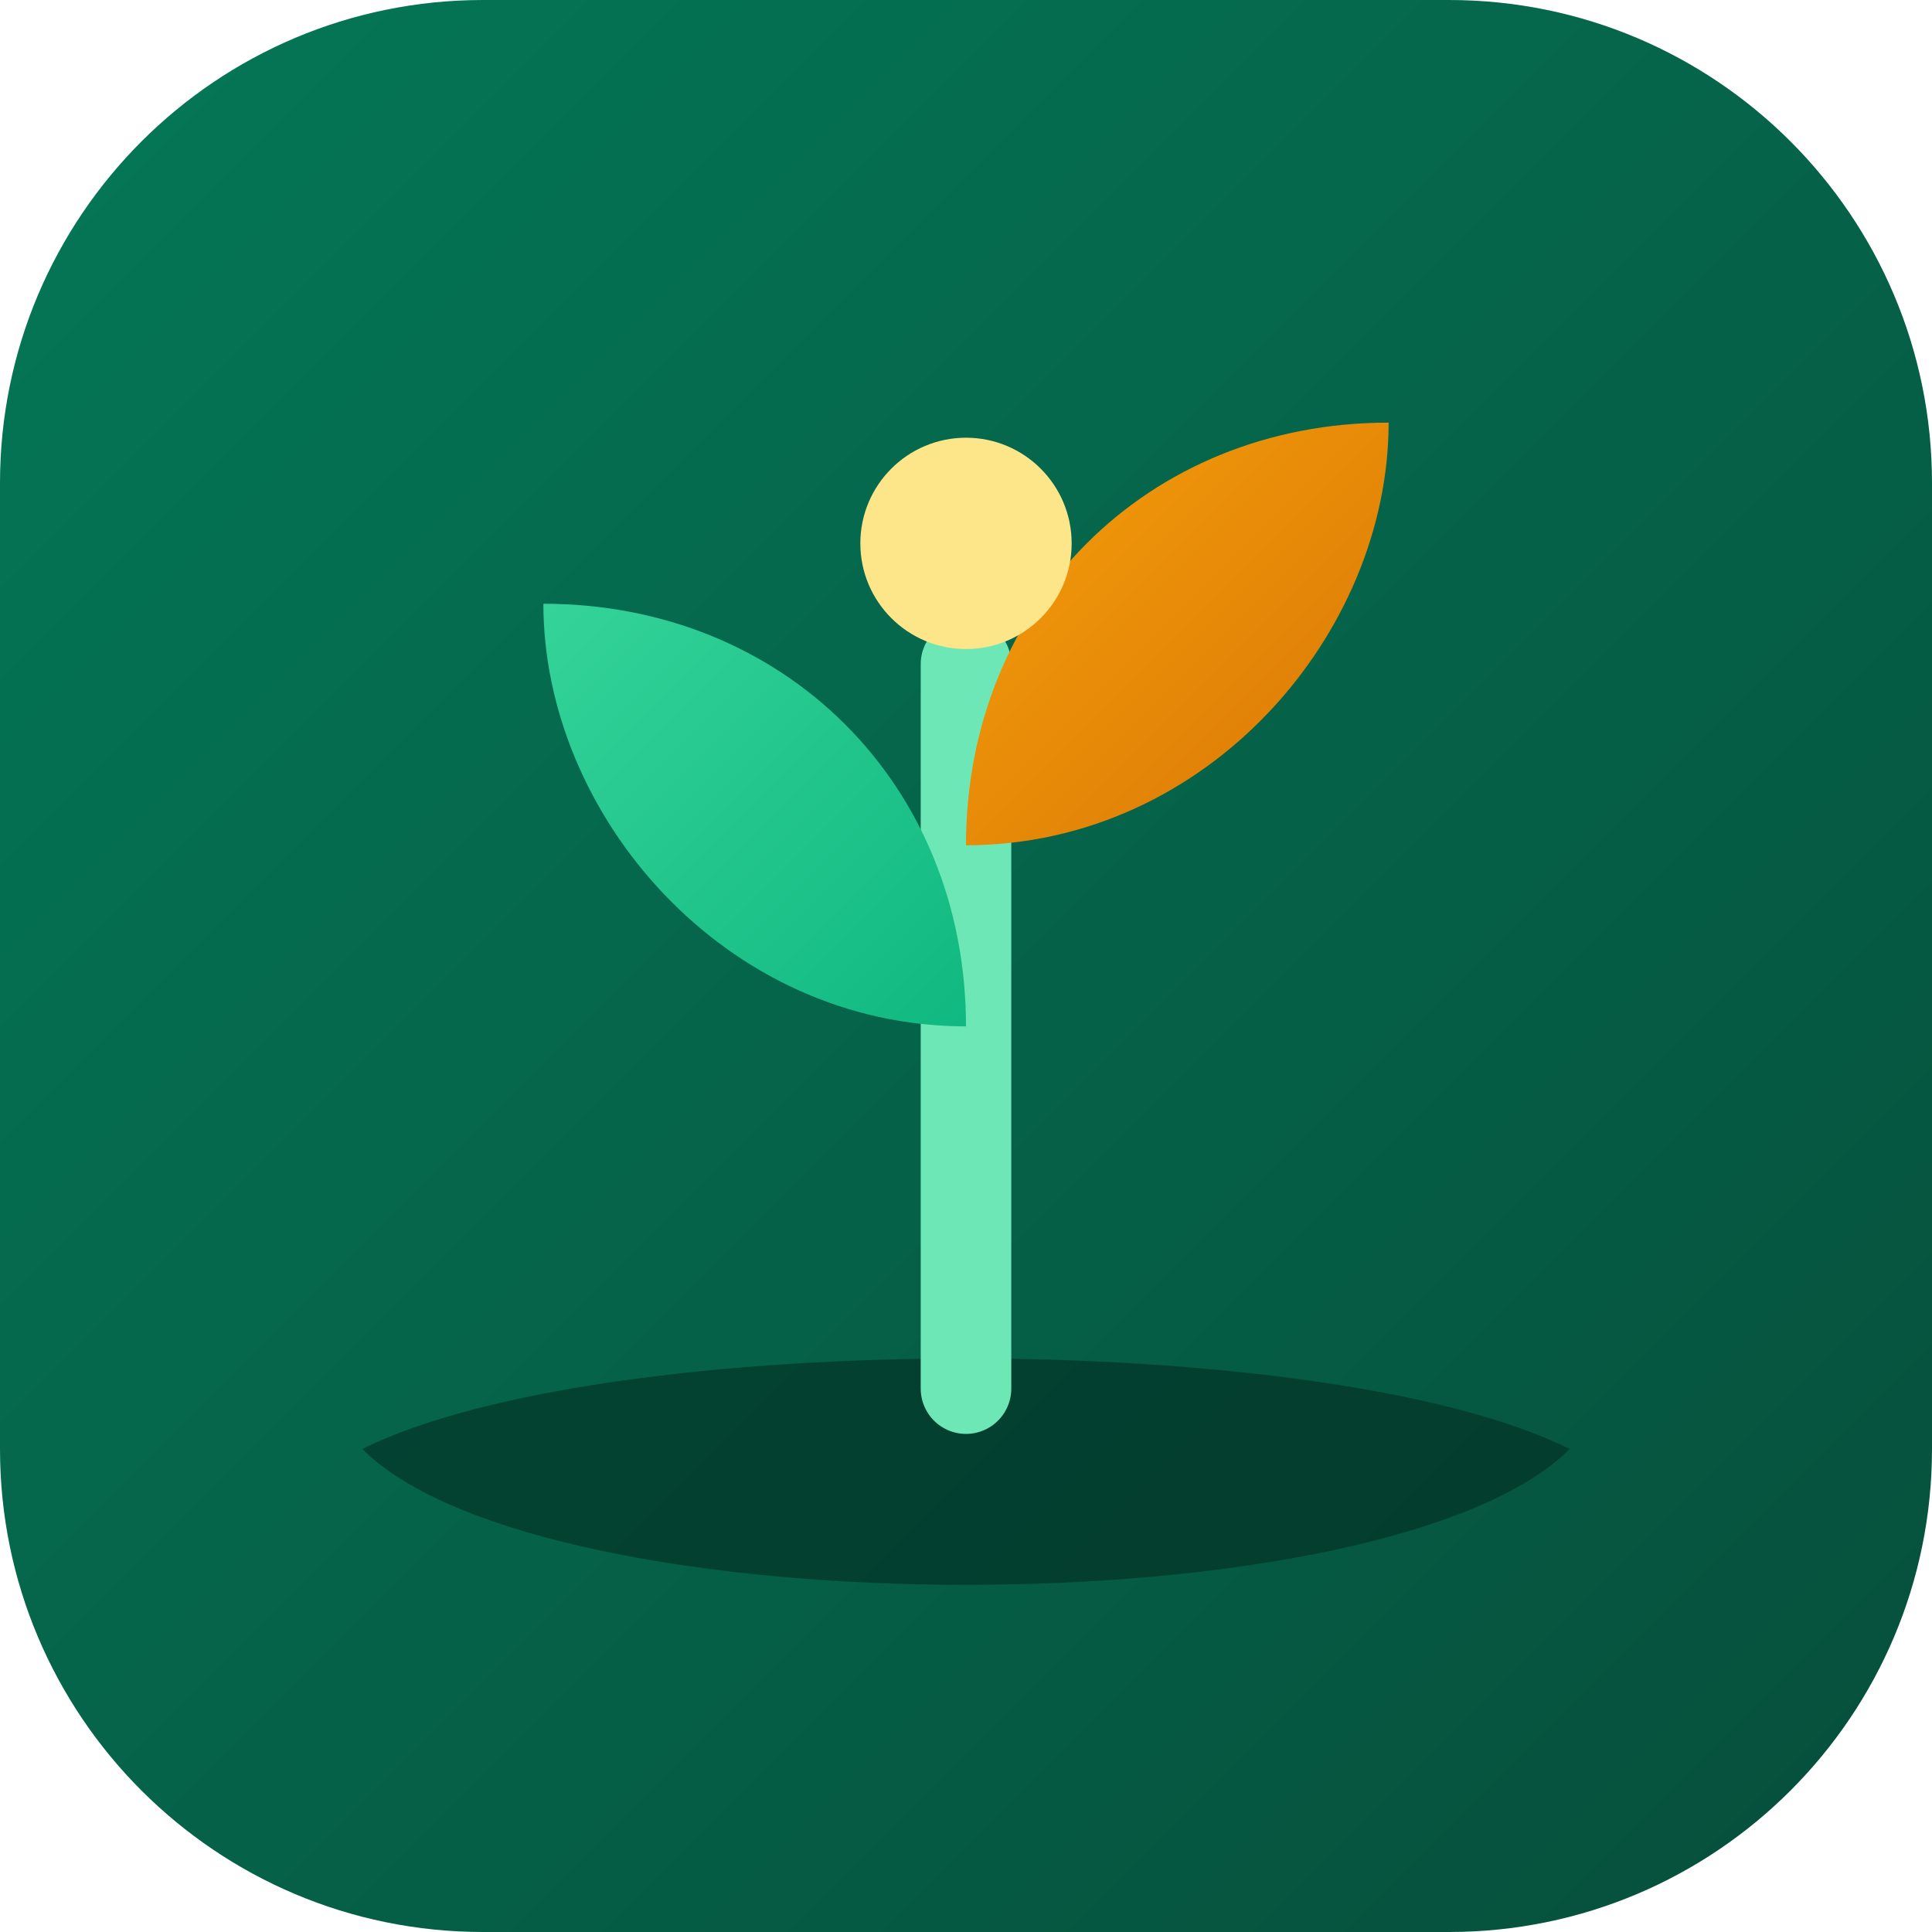
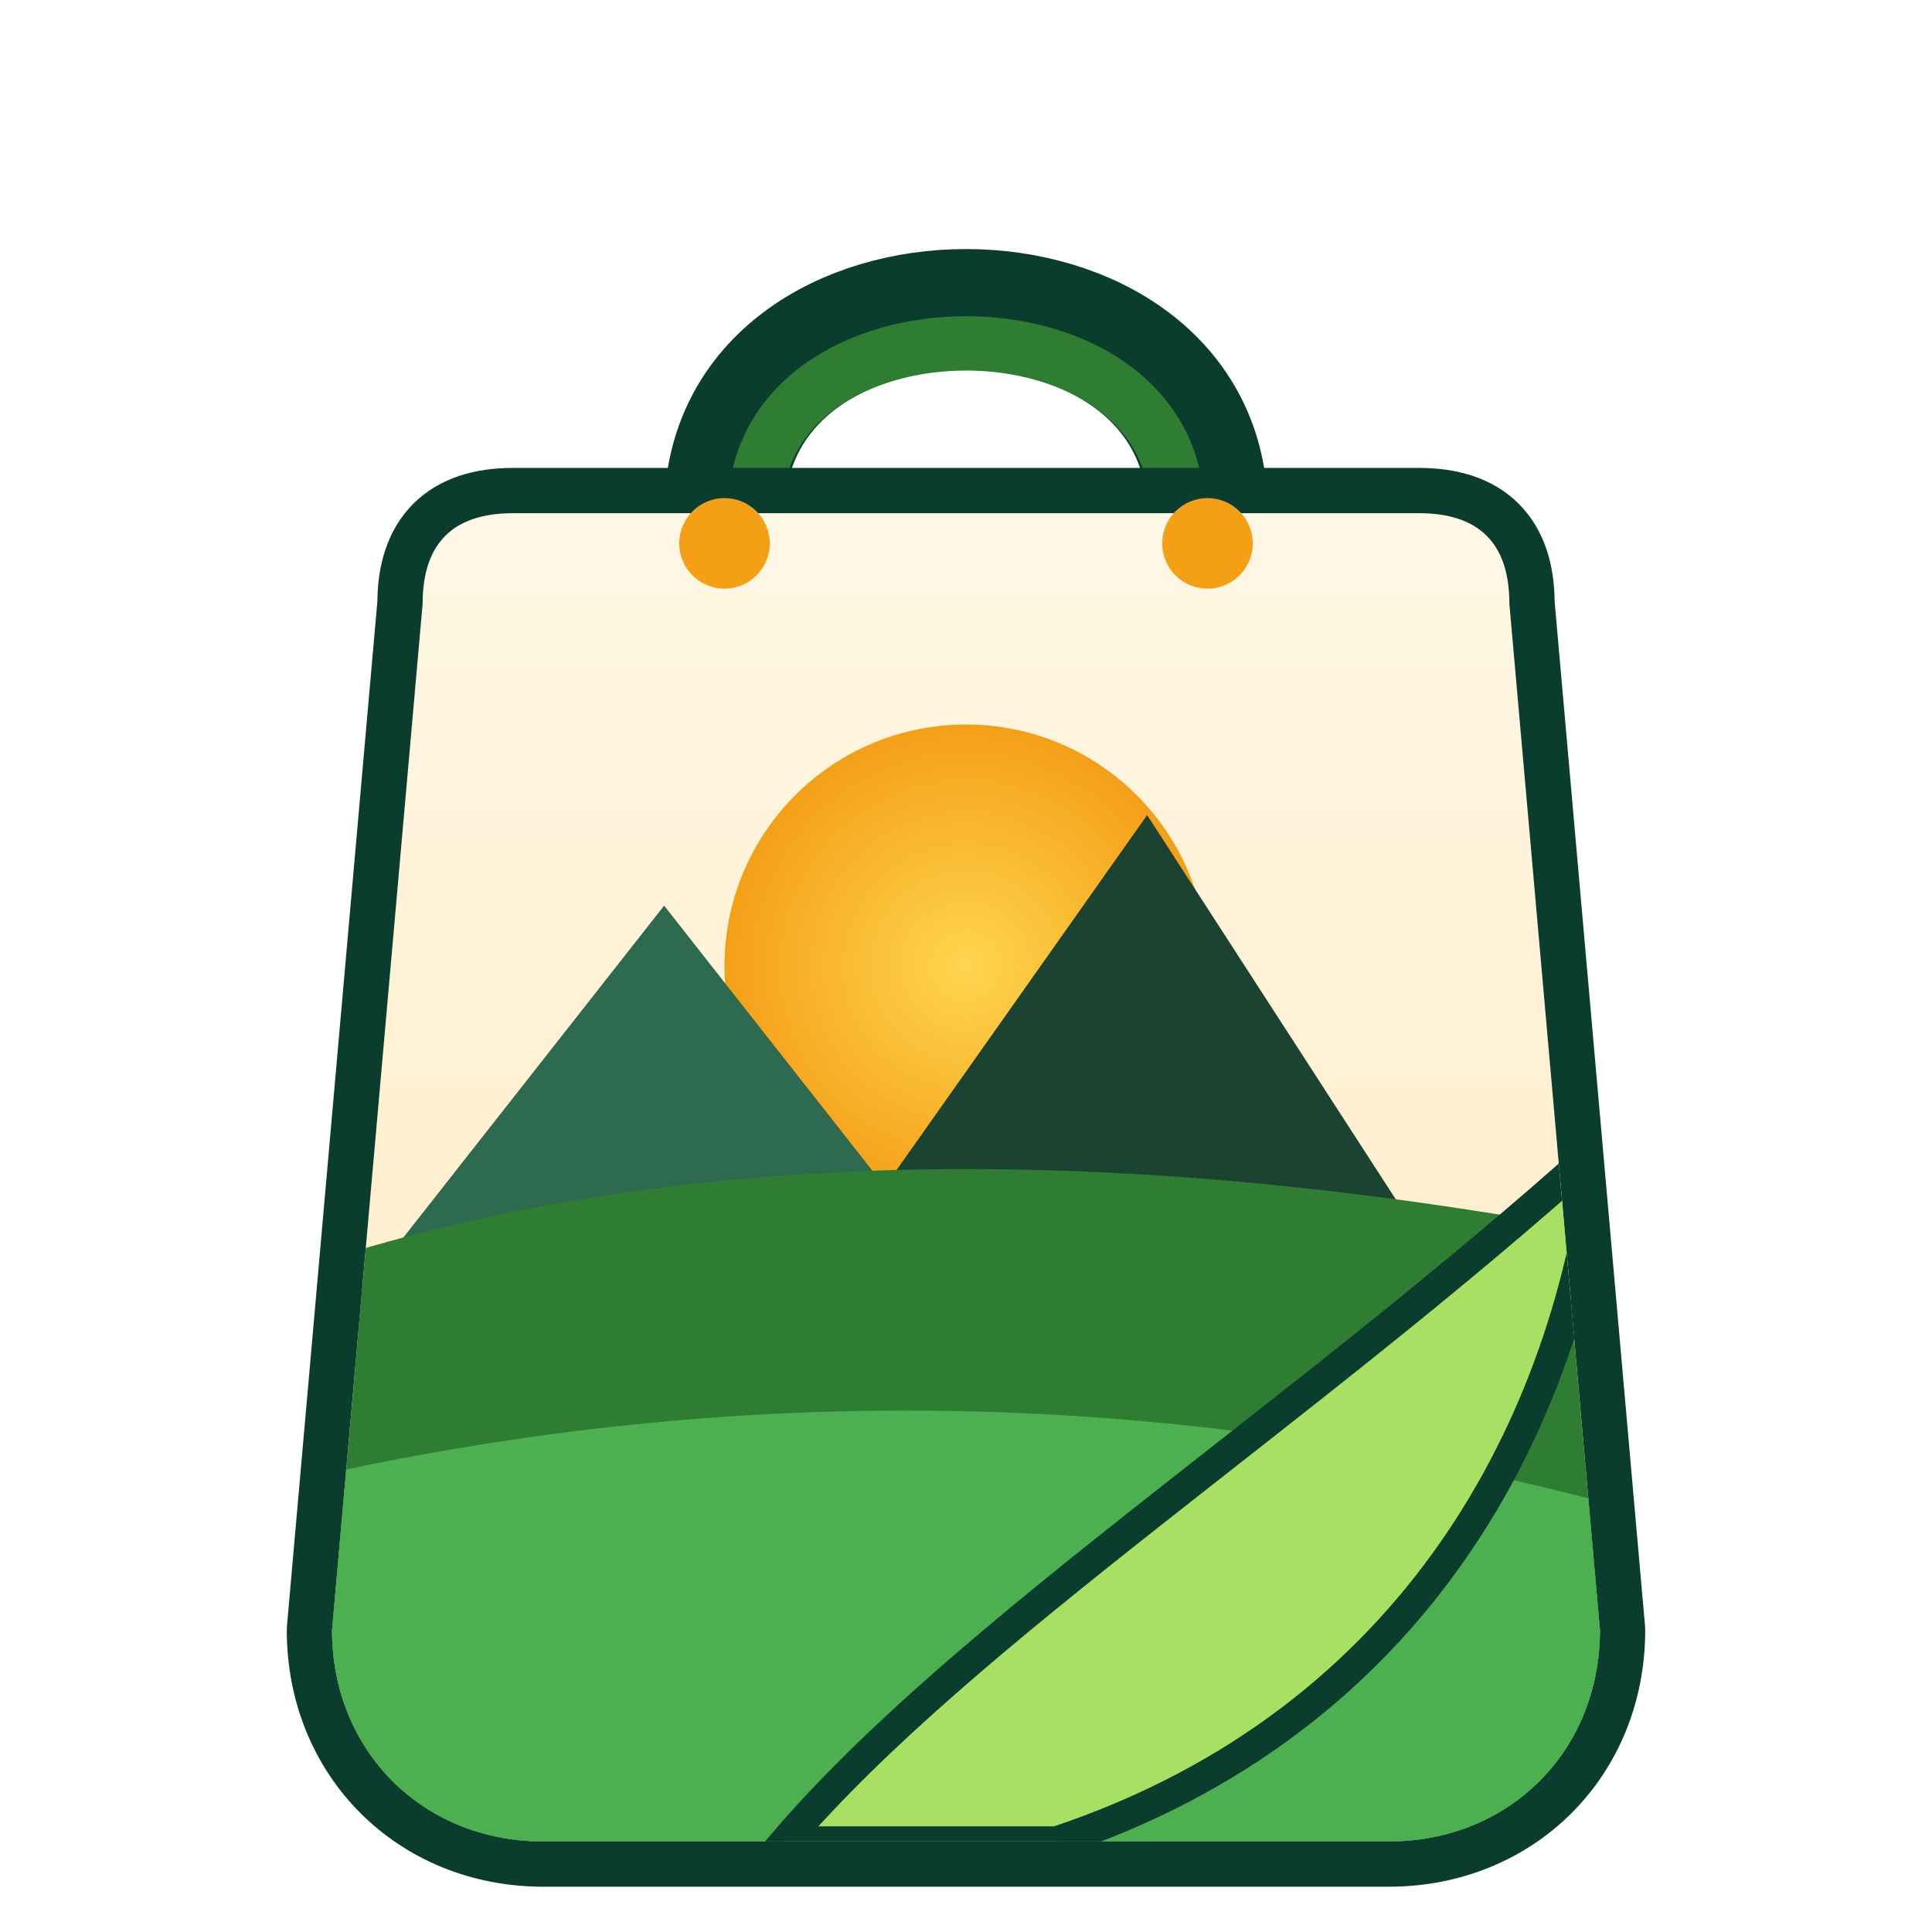
- <svg xmlns="http://www.w3.org/2000/svg" viewBox="0 0 64 64" fill="none">
+ <svg xmlns="http://www.w3.org/2000/svg" viewBox="0 0 64 64" fill="none" width="100%" height="100%">
  <defs>
-     <linearGradient id="bgGrad" x1="0%" y1="0%" x2="100%" y2="100%">
-       <stop offset="0%" stop-color="#047857" />
-       <stop offset="100%" stop-color="#064e3b" />
+     <linearGradient id="pfavSky" x1="0%" y1="0%" x2="0%" y2="100%">
+       <stop offset="0%" stop-color="#FFF8E7" />
+       <stop offset="100%" stop-color="#FEE7B8" />
    </linearGradient>
-     <linearGradient id="goldGrad" x1="0%" y1="0%" x2="100%" y2="100%">
-       <stop offset="0%" stop-color="#f59e0b" />
-       <stop offset="100%" stop-color="#d97706" />
-     </linearGradient>
-     <linearGradient id="sproutGrad" x1="0%" y1="0%" x2="100%" y2="100%">
-       <stop offset="0%" stop-color="#34d399" />
-       <stop offset="100%" stop-color="#10b981" />
-     </linearGradient>
+     <radialGradient id="pfavSun" cx="50%" cy="50%" r="50%">
+       <stop offset="0%" stop-color="#FFD54F" />
+       <stop offset="100%" stop-color="#F4A017" />
+     </radialGradient>
+     <clipPath id="pfavClip">
+       <path d="M 14 20 C 14 18, 15 17, 17 17 L 47 17 C 49 17, 50 18, 50 20 L 53 54 C 53 58, 50 61, 46 61 L 18 61 C 14 61, 11 58, 11 54 Z" />
+     </clipPath>
  </defs>
-   <rect width="64" height="64" rx="16" fill="url(#bgGrad)" />
-   <path d="M12 48C20 44 44 44 52 48C46 54 18 54 12 48Z" fill="#022c22" opacity="0.6" />
-   <path d="M32 46V22" stroke="#6ee7b7" stroke-width="3" stroke-linecap="round" />
-   <path d="M32 34C24 34 18 27 18 20C26 20 32 26 32 34Z" fill="url(#sproutGrad)" />
-   <path d="M32 28C40 28 46 21 46 14C38 14 32 20 32 28Z" fill="url(#goldGrad)" />
-   <circle cx="32" cy="18" r="3.5" fill="#fde68a" />
+   <path d="M 24 17 C 24 8, 40 8, 40 17" stroke="#0B3D2E" stroke-width="4" stroke-linecap="round" fill="none" />
+   <path d="M 25 17 C 25 9.5, 39 9.5, 39 17" stroke="#2E7D32" stroke-width="1.8" stroke-linecap="round" fill="none" />
+   <path d="M 14 20 C 14 18, 15 17, 17 17 L 47 17 C 49 17, 50 18, 50 20 L 53 54 C 53 58, 50 61, 46 61 L 18 61 C 14 61, 11 58, 11 54 Z" fill="#F6F4E8" stroke="#0B3D2E" stroke-width="3" stroke-linejoin="round" />
+   <g clip-path="url(#pfavClip)">
+     <rect x="10" y="15" width="44" height="48" fill="url(#pfavSky)" />
+     <circle cx="32" cy="32" r="8" fill="url(#pfavSun)" />
+     <polygon points="11,44 22,30 33,44" fill="#2D6A4F" />
+     <polygon points="26,44 38,27 49,44" fill="#1B4332" />
+     <path d="M 10 42 Q 28 36 54 41 L 54 62 L 10 62 Z" fill="#2E7D32" />
+     <path d="M 10 49 Q 32 44 54 50 L 54 62 L 10 62 Z" fill="#4CAF50" />
+     <path d="M 26 61 C 32 54, 43 47, 53 38 C 52 47, 47 57, 35 61 Z" fill="#A8E063" stroke="#0B3D2E" stroke-width="1" />
+   </g>
+   <circle cx="24" cy="18" r="1.5" fill="#F4A017" />
+   <circle cx="40" cy="18" r="1.5" fill="#F4A017" />
</svg>
